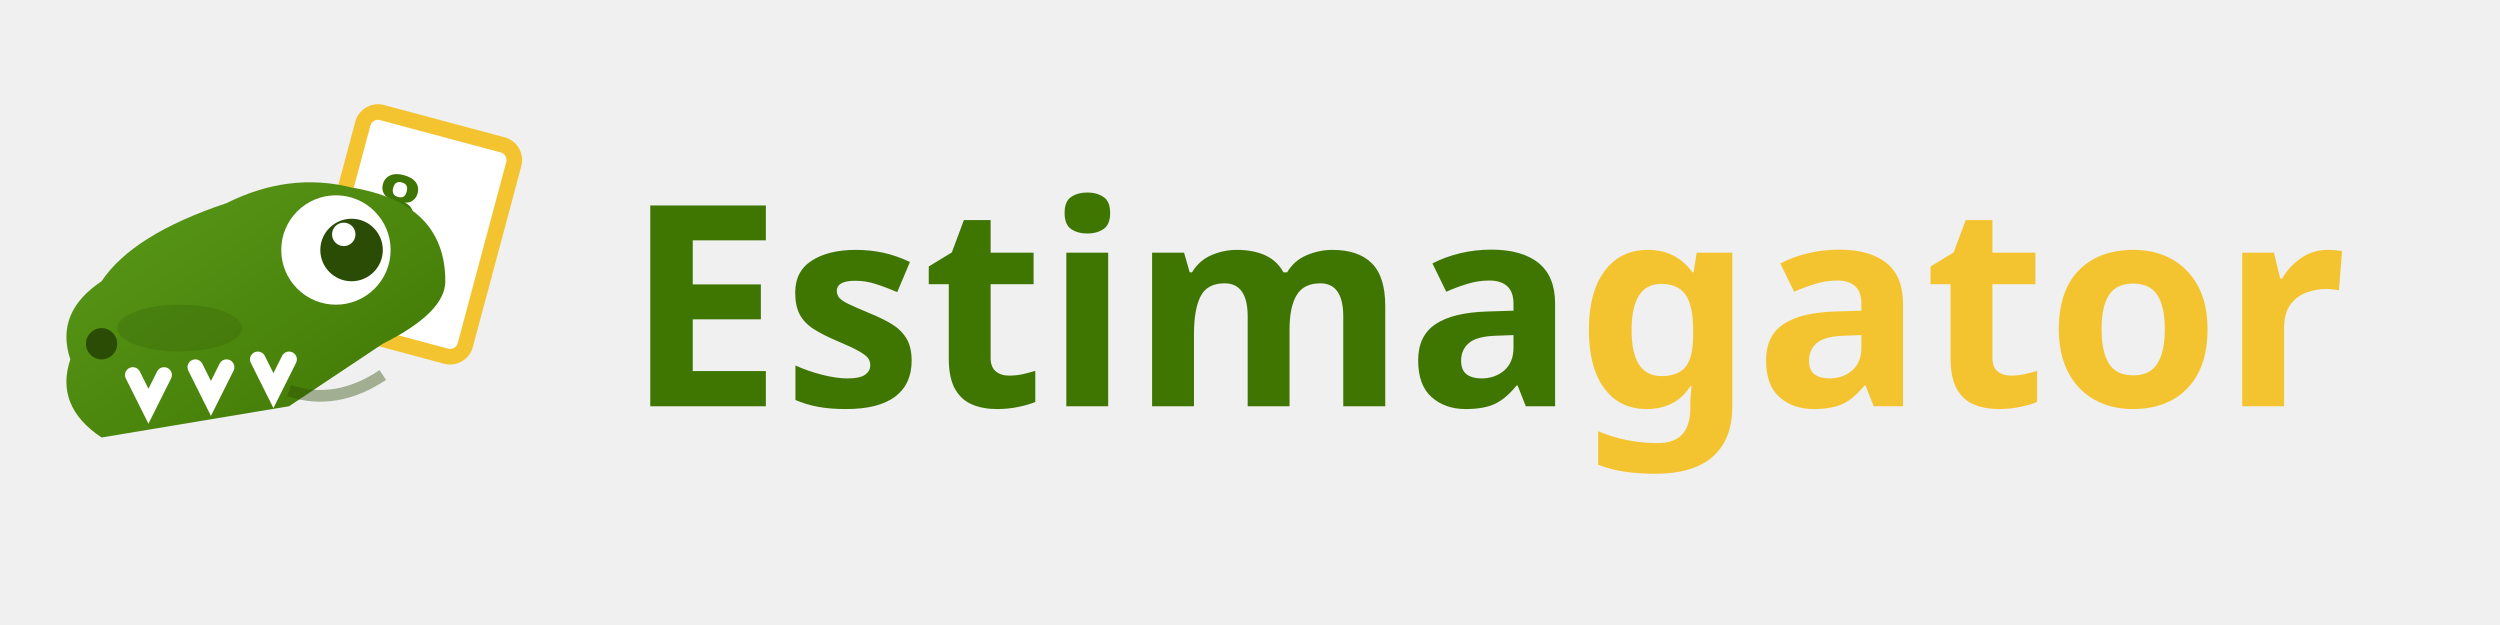
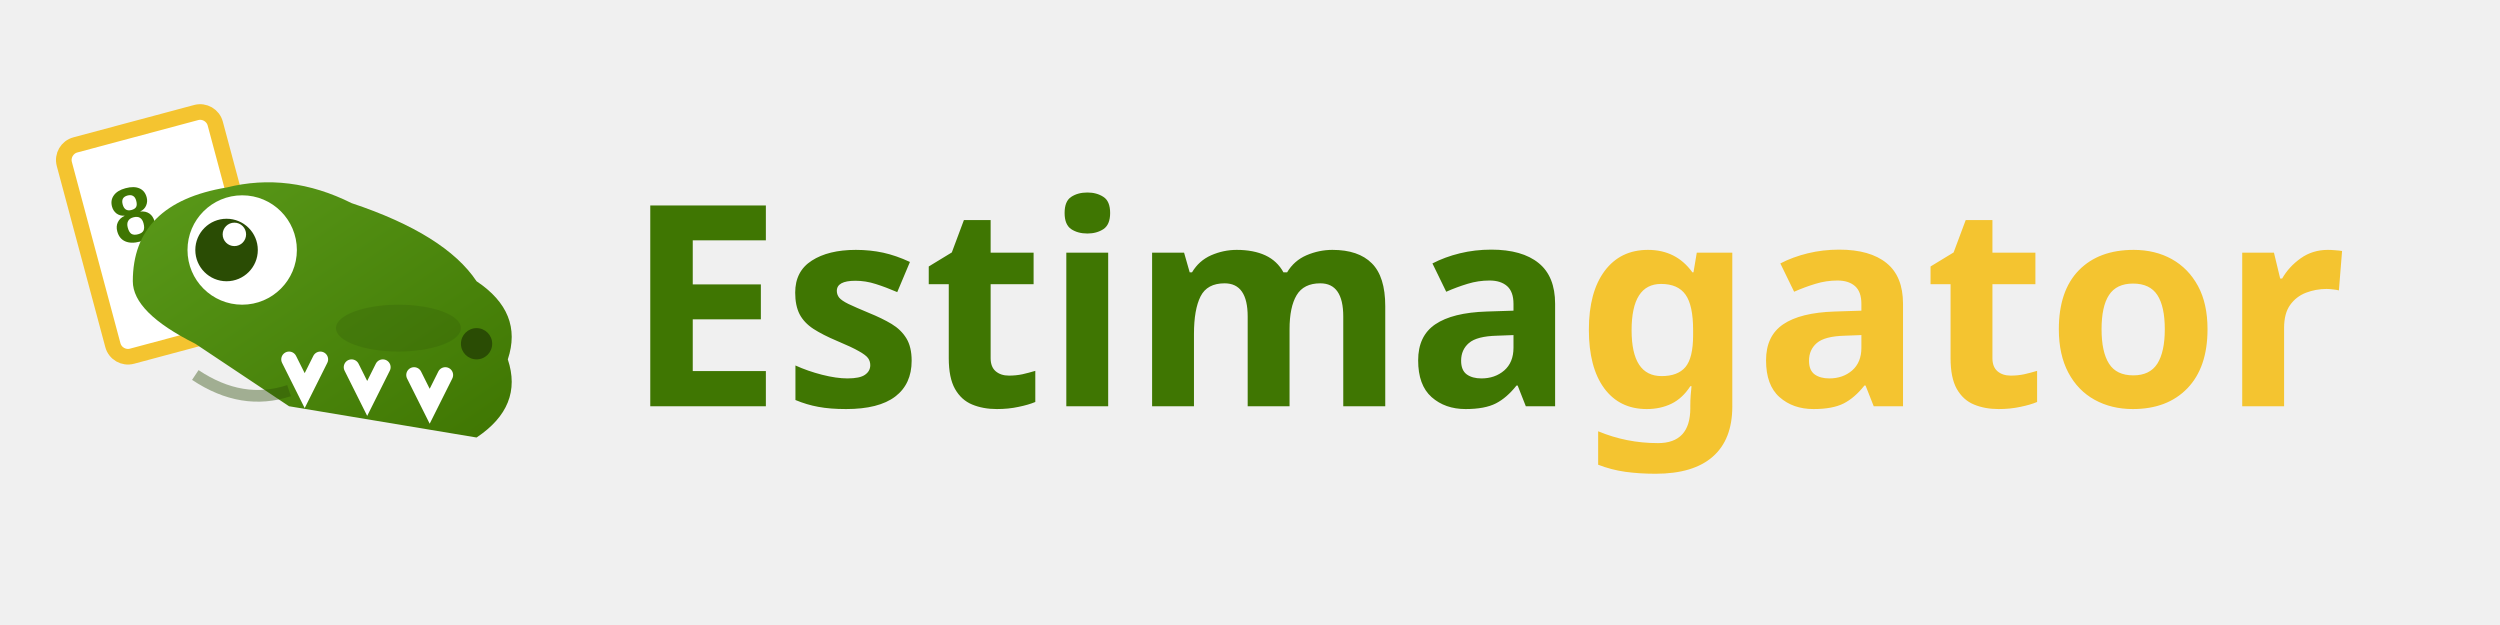
<svg xmlns="http://www.w3.org/2000/svg" viewBox="0 0 320 80">
  <defs>
    <linearGradient id="gatorGreen" x1="0%" y1="0%" x2="100%" y2="100%">
      <stop offset="0%" style="stop-color:#5a9a1a" />
      <stop offset="100%" style="stop-color:#3F7602" />
    </linearGradient>
  </defs>
  <g transform="translate(5, 8) scale(1)">
-     <rect x="38" y="8" width="20" height="28" rx="2" fill="white" stroke="#f4c430" stroke-width="2" transform="rotate(15, 48, 22)" />
-     <text x="42" y="22" font-family="Arial" font-size="10" font-weight="bold" fill="#3F7602" transform="rotate(15, 48, 22)">8</text>
-     <path d="M 8 28 Q 2 32 4 38 Q 2 44 8 48 L 32 44 L 44 36 Q 52 32 52 28 Q 52 18 40 16 Q 32 14 24 18 Q 12 22 8 28 Z" fill="url(#gatorGreen)" />
-     <circle cx="38" cy="24" r="7" fill="white" />
-     <circle cx="40" cy="24" r="4" fill="#2a4c04" />
-     <circle cx="39" cy="22" r="1.5" fill="white" />
-     <ellipse cx="18" cy="34" rx="8" ry="3" fill="#2a4c04" opacity="0.2" />
-     <circle cx="8" cy="36" r="2" fill="#2a4c04" />
-     <path d="M 12 40 L 14 44 L 16 40 M 20 39 L 22 43 L 24 39 M 28 38 L 30 42 L 32 38" stroke="white" stroke-width="2" fill="none" stroke-linecap="round" />
-     <path d="M 32 42 Q 38 44 44 40" stroke="#2a4c04" stroke-width="1.5" fill="none" opacity="0.4" />
+     <rect x="6" y="8" width="20" height="28" rx="2" fill="white" stroke="#f4c430" stroke-width="2" transform="rotate(-15, 16, 22)" />
+     <text x="10" y="22" font-family="Arial" font-size="10" font-weight="bold" fill="#3F7602" transform="rotate(-15, 16, 22)">8</text>
+     <path d="M 56 28 Q 62 32 60 38 Q 62 44 56 48 L 32 44 L 20 36 Q 12 32 12 28 Q 12 18 24 16 Q 32 14 40 18 Q 52 22 56 28 Z" fill="url(#gatorGreen)" />
+     <circle cx="26" cy="24" r="7" fill="white" />
+     <circle cx="24" cy="24" r="4" fill="#2a4c04" />
+     <circle cx="25" cy="22" r="1.5" fill="white" />
+     <ellipse cx="46" cy="34" rx="8" ry="3" fill="#2a4c04" opacity="0.2" />
+     <circle cx="56" cy="36" r="2" fill="#2a4c04" />
+     <path d="M 52 40 L 50 44 L 48 40 M 44 39 L 42 43 L 40 39 M 36 38 L 34 42 L 32 38" stroke="white" stroke-width="2" fill="none" stroke-linecap="round" />
+     <path d="M 32 42 Q 26 44 20 40" stroke="#2a4c04" stroke-width="1.5" fill="none" opacity="0.4" />
  </g>
  <text x="80" y="52" font-family="Poppins, system-ui, sans-serif" font-size="36" font-weight="700" fill="#3F7602">
    Estima<tspan fill="#f4c430">gator</tspan>
  </text>
</svg>
